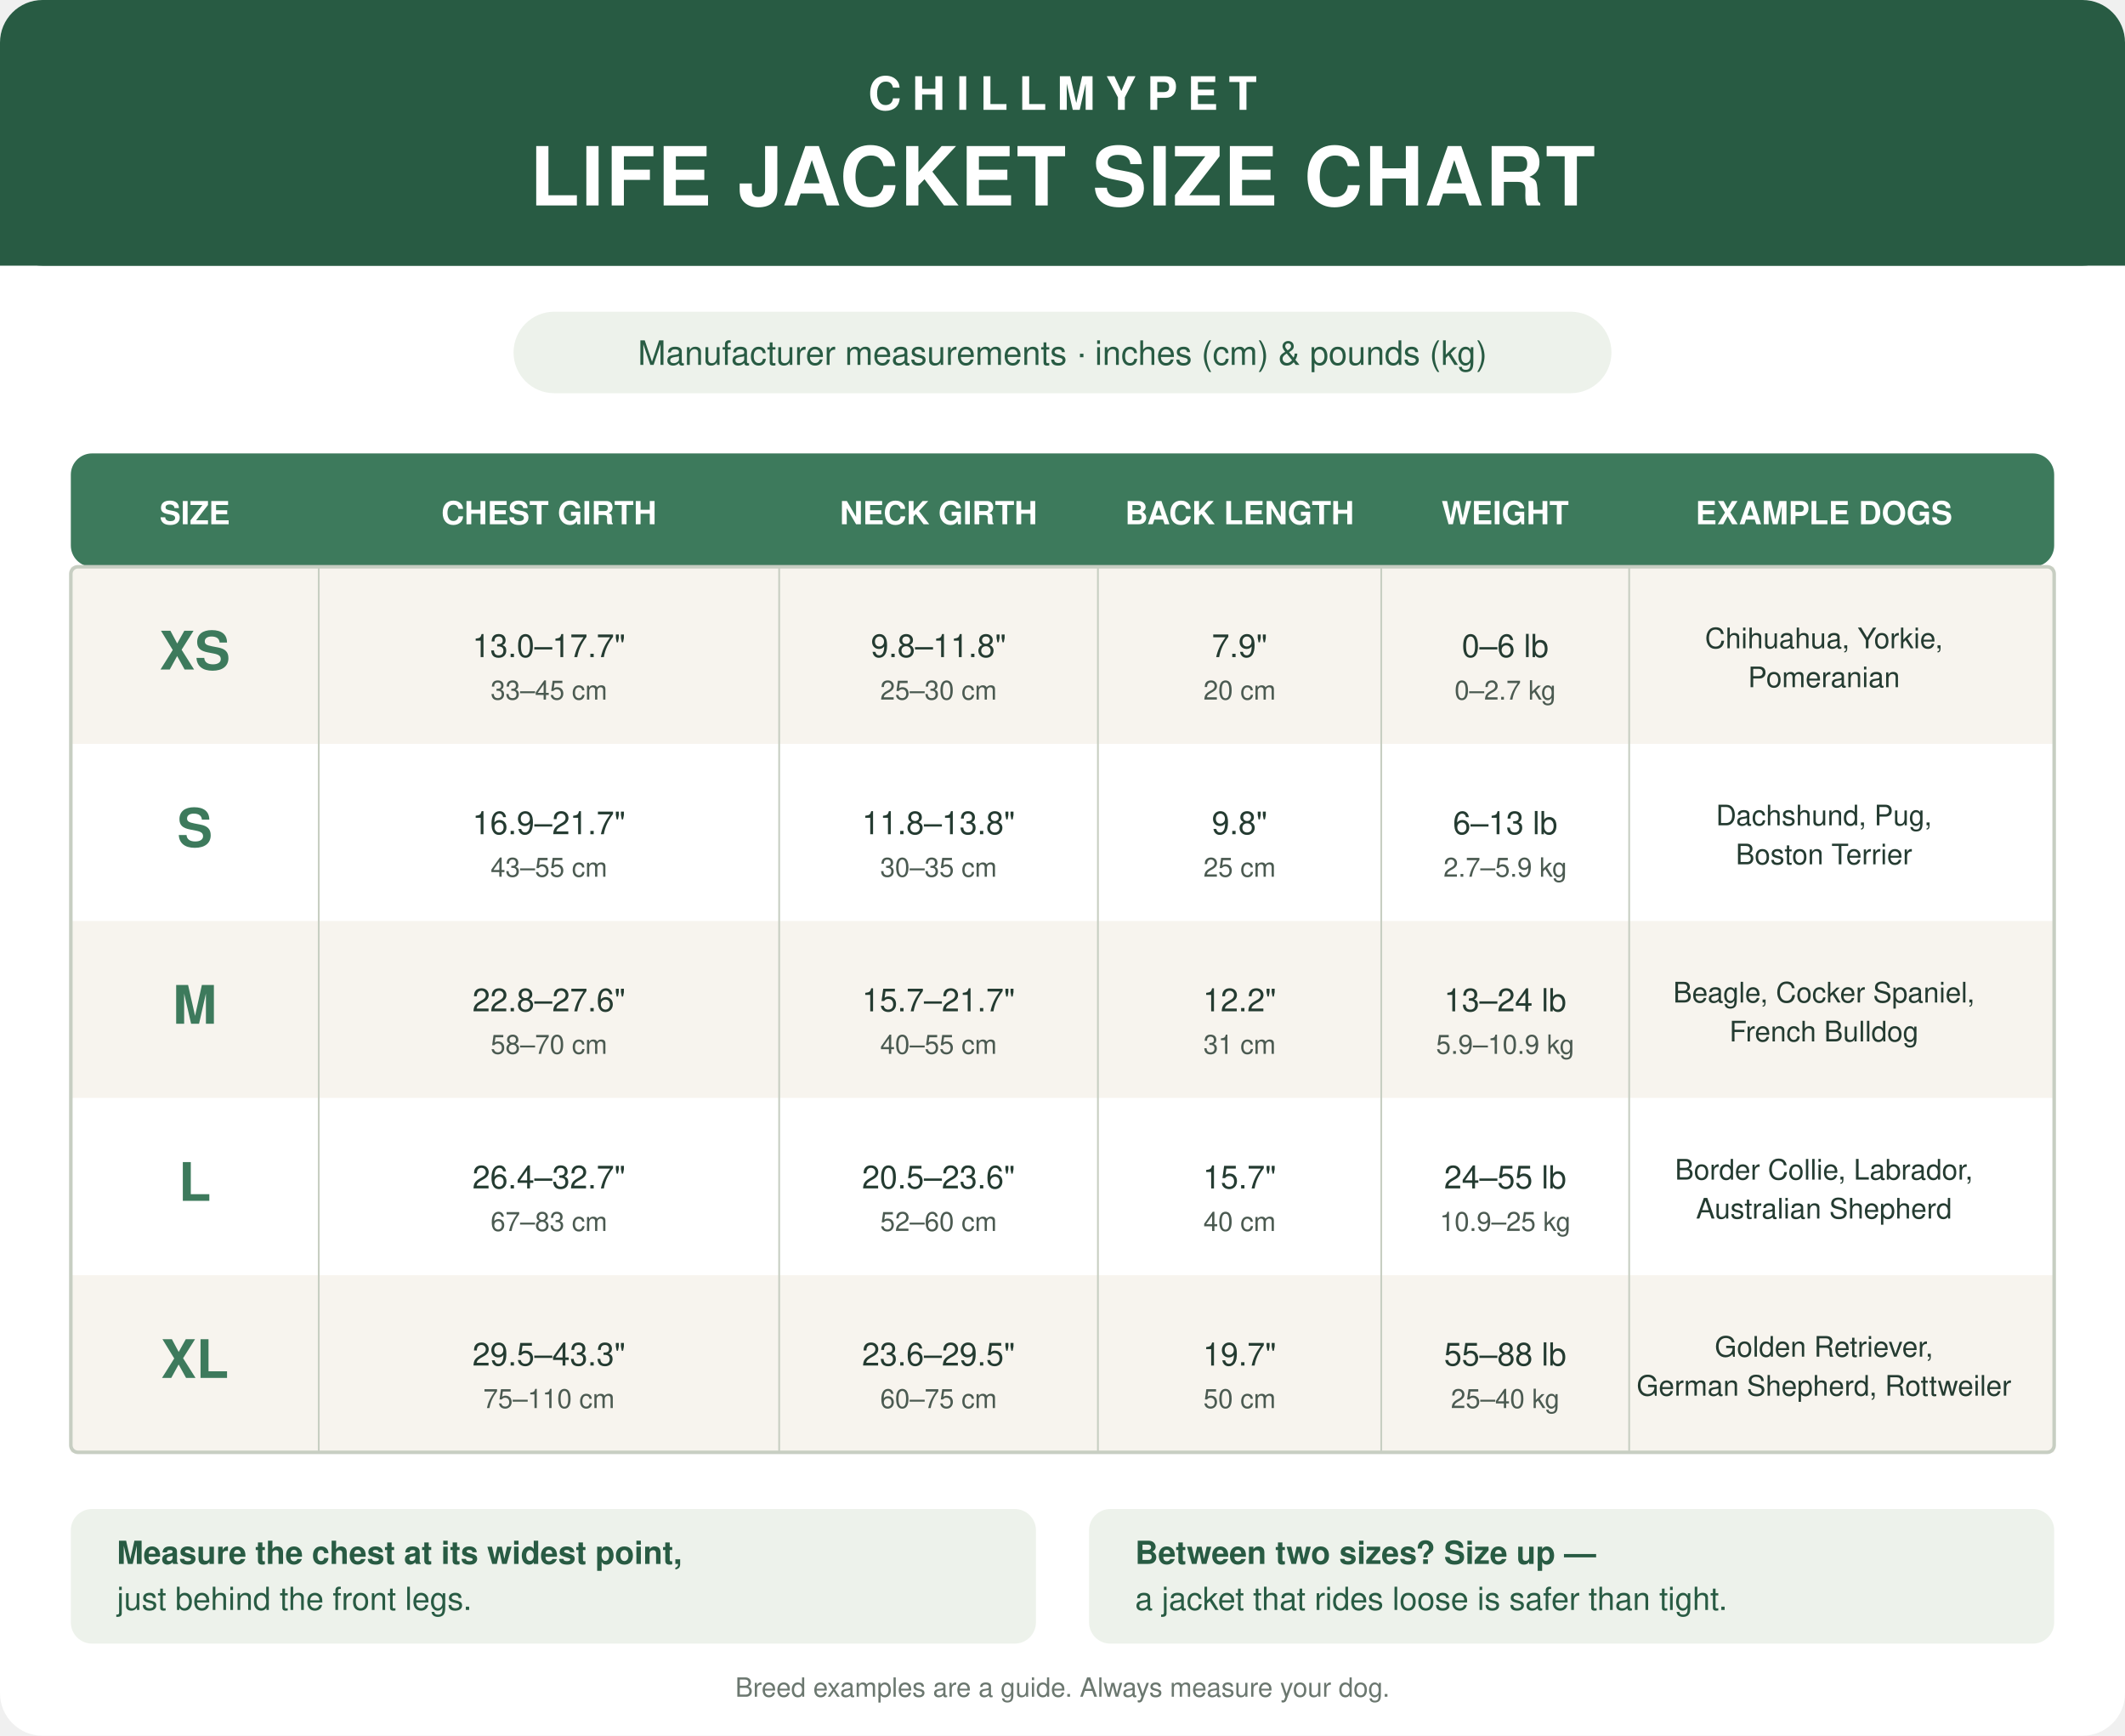
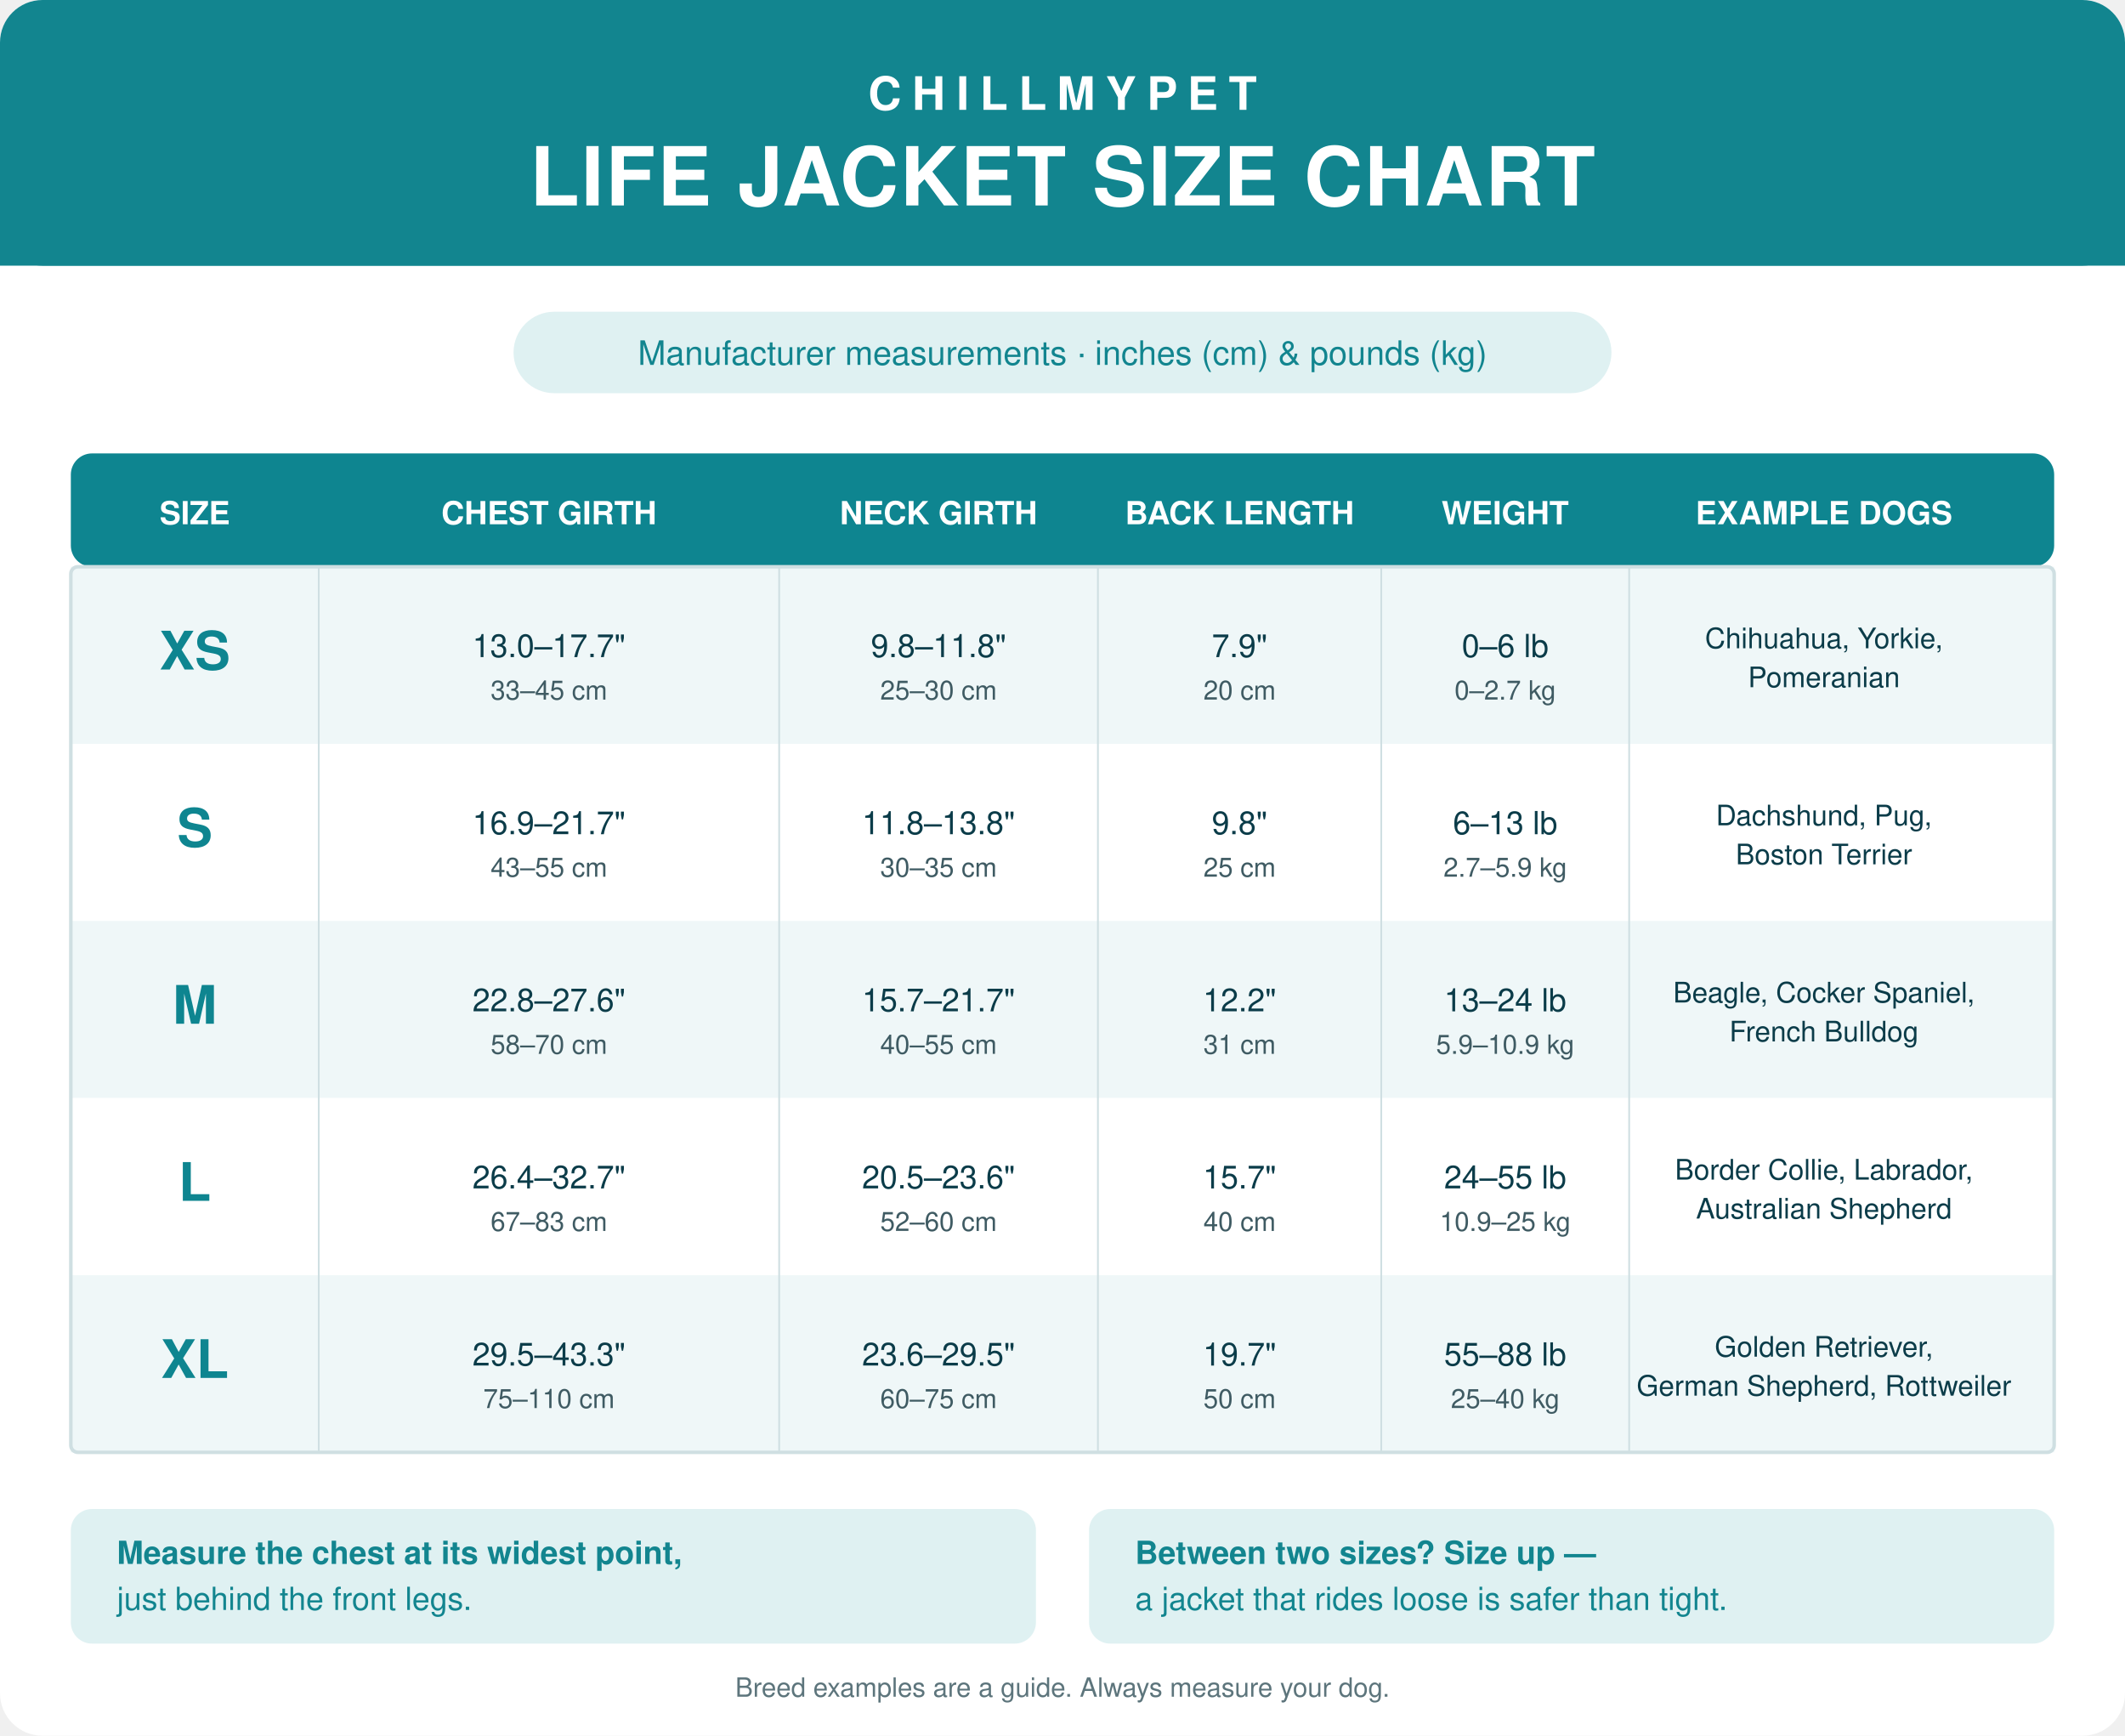
<svg xmlns="http://www.w3.org/2000/svg" viewBox="0 0 1200 980" role="img" aria-labelledby="sc-title sc-desc" font-family="Poppins, Helvetica, Arial, sans-serif">
  <rect width="1200" height="980" rx="24" fill="#ffffff" />
-   <rect x="0" y="0" width="1200" height="150" rx="24" fill="#285b43" />
-   <rect x="0" y="110" width="1200" height="40" fill="#285b43" />
+   <rect x="0" y="0" width="1200" height="150" rx="24" fill="#12858f" />
+   <rect x="0" y="110" width="1200" height="40" fill="#12858f" />
  <text x="600" y="62" text-anchor="middle" fill="#ffffff" font-size="26" font-weight="600" letter-spacing="6">CHILLMYPET</text>
  <text x="600" y="116" text-anchor="middle" fill="#ffffff" font-size="46" font-weight="700" letter-spacing="1">LIFE JACKET SIZE CHART</text>
-   <rect x="290" y="176" width="620" height="46" rx="23" fill="#edf2eb" />
-   <text x="600" y="206" text-anchor="middle" fill="#285b43" font-size="19" font-weight="500">
+   <rect x="290" y="176" width="620" height="46" rx="23" fill="#dff1f2" />
+   <text x="600" y="206" text-anchor="middle" fill="#12858f" font-size="19" font-weight="500">
    Manufacturer measurements · inches (cm) &amp; pounds (kg)
  </text>
-   <rect x="40" y="256" width="1120" height="64" rx="12" fill="#3d7a5c" />
+   <rect x="40" y="256" width="1120" height="64" rx="12" fill="#0e8590" />
  <g fill="#ffffff" font-size="18" font-weight="600" text-anchor="middle">
    <text x="110" y="296">SIZE</text>
    <text x="310" y="296">CHEST GIRTH</text>
    <text x="530" y="296">NECK GIRTH</text>
    <text x="700" y="296">BACK LENGTH</text>
    <text x="850" y="296">WEIGHT</text>
    <text x="1030" y="296">EXAMPLE DOGS</text>
  </g>
-   <g fill="#243b31" font-size="18" text-anchor="middle">
-     <rect x="40" y="320" width="1120" height="100" fill="#f7f4ee" />
-     <text x="110" y="378" font-size="30" font-weight="700" fill="#3d7a5c">XS</text>
+   <g fill="#0b3c49" font-size="18" text-anchor="middle">
+     <rect x="40" y="320" width="1120" height="100" fill="#eff7f8" />
+     <text x="110" y="378" font-size="30" font-weight="700" fill="#0e8590">XS</text>
    <text x="310" y="371">13.0–17.7"</text>
-     <text x="310" y="395" font-size="15" fill="#4b5a51">33–45 cm</text>
+     <text x="310" y="395" font-size="15" fill="#3f5b63">33–45 cm</text>
    <text x="530" y="371">9.8–11.8"</text>
-     <text x="530" y="395" font-size="15" fill="#4b5a51">25–30 cm</text>
+     <text x="530" y="395" font-size="15" fill="#3f5b63">25–30 cm</text>
    <text x="700" y="371">7.9"</text>
-     <text x="700" y="395" font-size="15" fill="#4b5a51">20 cm</text>
+     <text x="700" y="395" font-size="15" fill="#3f5b63">20 cm</text>
    <text x="850" y="371">0–6 lb</text>
-     <text x="850" y="395" font-size="15" fill="#4b5a51">0–2.7 kg</text>
+     <text x="850" y="395" font-size="15" fill="#3f5b63">0–2.7 kg</text>
    <text x="1030" y="366" font-size="16">Chihuahua, Yorkie,</text>
    <text x="1030" y="388" font-size="16">Pomeranian</text>
    <rect x="40" y="420" width="1120" height="100" fill="#ffffff" />
-     <text x="110" y="478" font-size="30" font-weight="700" fill="#3d7a5c">S</text>
+     <text x="110" y="478" font-size="30" font-weight="700" fill="#0e8590">S</text>
    <text x="310" y="471">16.9–21.7"</text>
-     <text x="310" y="495" font-size="15" fill="#4b5a51">43–55 cm</text>
+     <text x="310" y="495" font-size="15" fill="#3f5b63">43–55 cm</text>
    <text x="530" y="471">11.8–13.8"</text>
-     <text x="530" y="495" font-size="15" fill="#4b5a51">30–35 cm</text>
+     <text x="530" y="495" font-size="15" fill="#3f5b63">30–35 cm</text>
    <text x="700" y="471">9.8"</text>
-     <text x="700" y="495" font-size="15" fill="#4b5a51">25 cm</text>
+     <text x="700" y="495" font-size="15" fill="#3f5b63">25 cm</text>
    <text x="850" y="471">6–13 lb</text>
-     <text x="850" y="495" font-size="15" fill="#4b5a51">2.7–5.9 kg</text>
+     <text x="850" y="495" font-size="15" fill="#3f5b63">2.7–5.9 kg</text>
    <text x="1030" y="466" font-size="16">Dachshund, Pug,</text>
    <text x="1030" y="488" font-size="16">Boston Terrier</text>
-     <rect x="40" y="520" width="1120" height="100" fill="#f7f4ee" />
-     <text x="110" y="578" font-size="30" font-weight="700" fill="#3d7a5c">M</text>
+     <rect x="40" y="520" width="1120" height="100" fill="#eff7f8" />
+     <text x="110" y="578" font-size="30" font-weight="700" fill="#0e8590">M</text>
    <text x="310" y="571">22.8–27.6"</text>
-     <text x="310" y="595" font-size="15" fill="#4b5a51">58–70 cm</text>
+     <text x="310" y="595" font-size="15" fill="#3f5b63">58–70 cm</text>
    <text x="530" y="571">15.7–21.7"</text>
-     <text x="530" y="595" font-size="15" fill="#4b5a51">40–55 cm</text>
+     <text x="530" y="595" font-size="15" fill="#3f5b63">40–55 cm</text>
    <text x="700" y="571">12.2"</text>
-     <text x="700" y="595" font-size="15" fill="#4b5a51">31 cm</text>
+     <text x="700" y="595" font-size="15" fill="#3f5b63">31 cm</text>
    <text x="850" y="571">13–24 lb</text>
-     <text x="850" y="595" font-size="15" fill="#4b5a51">5.9–10.9 kg</text>
+     <text x="850" y="595" font-size="15" fill="#3f5b63">5.9–10.9 kg</text>
    <text x="1030" y="566" font-size="16">Beagle, Cocker Spaniel,</text>
    <text x="1030" y="588" font-size="16">French Bulldog</text>
    <rect x="40" y="620" width="1120" height="100" fill="#ffffff" />
-     <text x="110" y="678" font-size="30" font-weight="700" fill="#3d7a5c">L</text>
+     <text x="110" y="678" font-size="30" font-weight="700" fill="#0e8590">L</text>
    <text x="310" y="671">26.4–32.7"</text>
-     <text x="310" y="695" font-size="15" fill="#4b5a51">67–83 cm</text>
+     <text x="310" y="695" font-size="15" fill="#3f5b63">67–83 cm</text>
    <text x="530" y="671">20.5–23.6"</text>
-     <text x="530" y="695" font-size="15" fill="#4b5a51">52–60 cm</text>
+     <text x="530" y="695" font-size="15" fill="#3f5b63">52–60 cm</text>
    <text x="700" y="671">15.7"</text>
-     <text x="700" y="695" font-size="15" fill="#4b5a51">40 cm</text>
+     <text x="700" y="695" font-size="15" fill="#3f5b63">40 cm</text>
    <text x="850" y="671">24–55 lb</text>
-     <text x="850" y="695" font-size="15" fill="#4b5a51">10.9–25 kg</text>
+     <text x="850" y="695" font-size="15" fill="#3f5b63">10.9–25 kg</text>
    <text x="1030" y="666" font-size="16">Border Collie, Labrador,</text>
    <text x="1030" y="688" font-size="16">Australian Shepherd</text>
-     <rect x="40" y="720" width="1120" height="100" fill="#f7f4ee" />
-     <text x="110" y="778" font-size="30" font-weight="700" fill="#3d7a5c">XL</text>
+     <rect x="40" y="720" width="1120" height="100" fill="#eff7f8" />
+     <text x="110" y="778" font-size="30" font-weight="700" fill="#0e8590">XL</text>
    <text x="310" y="771">29.5–43.3"</text>
-     <text x="310" y="795" font-size="15" fill="#4b5a51">75–110 cm</text>
+     <text x="310" y="795" font-size="15" fill="#3f5b63">75–110 cm</text>
    <text x="530" y="771">23.6–29.5"</text>
-     <text x="530" y="795" font-size="15" fill="#4b5a51">60–75 cm</text>
+     <text x="530" y="795" font-size="15" fill="#3f5b63">60–75 cm</text>
    <text x="700" y="771">19.7"</text>
-     <text x="700" y="795" font-size="15" fill="#4b5a51">50 cm</text>
+     <text x="700" y="795" font-size="15" fill="#3f5b63">50 cm</text>
    <text x="850" y="771">55–88 lb</text>
-     <text x="850" y="795" font-size="15" fill="#4b5a51">25–40 kg</text>
+     <text x="850" y="795" font-size="15" fill="#3f5b63">25–40 kg</text>
    <text x="1030" y="766" font-size="16">Golden Retriever,</text>
    <text x="1030" y="788" font-size="16">German Shepherd, Rottweiler</text>
  </g>
-   <g stroke="#c7cec2" stroke-width="1">
+   <g stroke="#cfdfe2" stroke-width="1">
    <line x1="180" y1="320" x2="180" y2="820" />
    <line x1="440" y1="320" x2="440" y2="820" />
    <line x1="620" y1="320" x2="620" y2="820" />
    <line x1="780" y1="320" x2="780" y2="820" />
    <line x1="920" y1="320" x2="920" y2="820" />
  </g>
-   <rect x="40" y="320" width="1120" height="500" fill="none" stroke="#c7cec2" stroke-width="2" rx="4" />
-   <rect x="40" y="852" width="545" height="76" rx="12" fill="#edf2eb" />
-   <text x="66" y="883" font-size="18" fill="#285b43" font-weight="600">Measure the chest at its widest point,</text>
-   <text x="66" y="909" font-size="18" fill="#285b43">just behind the front legs.</text>
-   <rect x="615" y="852" width="545" height="76" rx="12" fill="#edf2eb" />
-   <text x="641" y="883" font-size="18" fill="#285b43" font-weight="600">Between two sizes? Size up —</text>
-   <text x="641" y="909" font-size="18" fill="#285b43">a jacket that rides loose is safer than tight.</text>
-   <text x="600" y="958" text-anchor="middle" font-size="15" fill="#6b776f">
+   <rect x="40" y="320" width="1120" height="500" fill="none" stroke="#cfdfe2" stroke-width="2" rx="4" />
+   <rect x="40" y="852" width="545" height="76" rx="12" fill="#dff1f2" />
+   <text x="66" y="883" font-size="18" fill="#12858f" font-weight="600">Measure the chest at its widest point,</text>
+   <text x="66" y="909" font-size="18" fill="#12858f">just behind the front legs.</text>
+   <rect x="615" y="852" width="545" height="76" rx="12" fill="#dff1f2" />
+   <text x="641" y="883" font-size="18" fill="#12858f" font-weight="600">Between two sizes? Size up —</text>
+   <text x="641" y="909" font-size="18" fill="#12858f">a jacket that rides loose is safer than tight.</text>
+   <text x="600" y="958" text-anchor="middle" font-size="15" fill="#5d757c">
    Breed examples are a guide. Always measure your dog.
  </text>
</svg>
